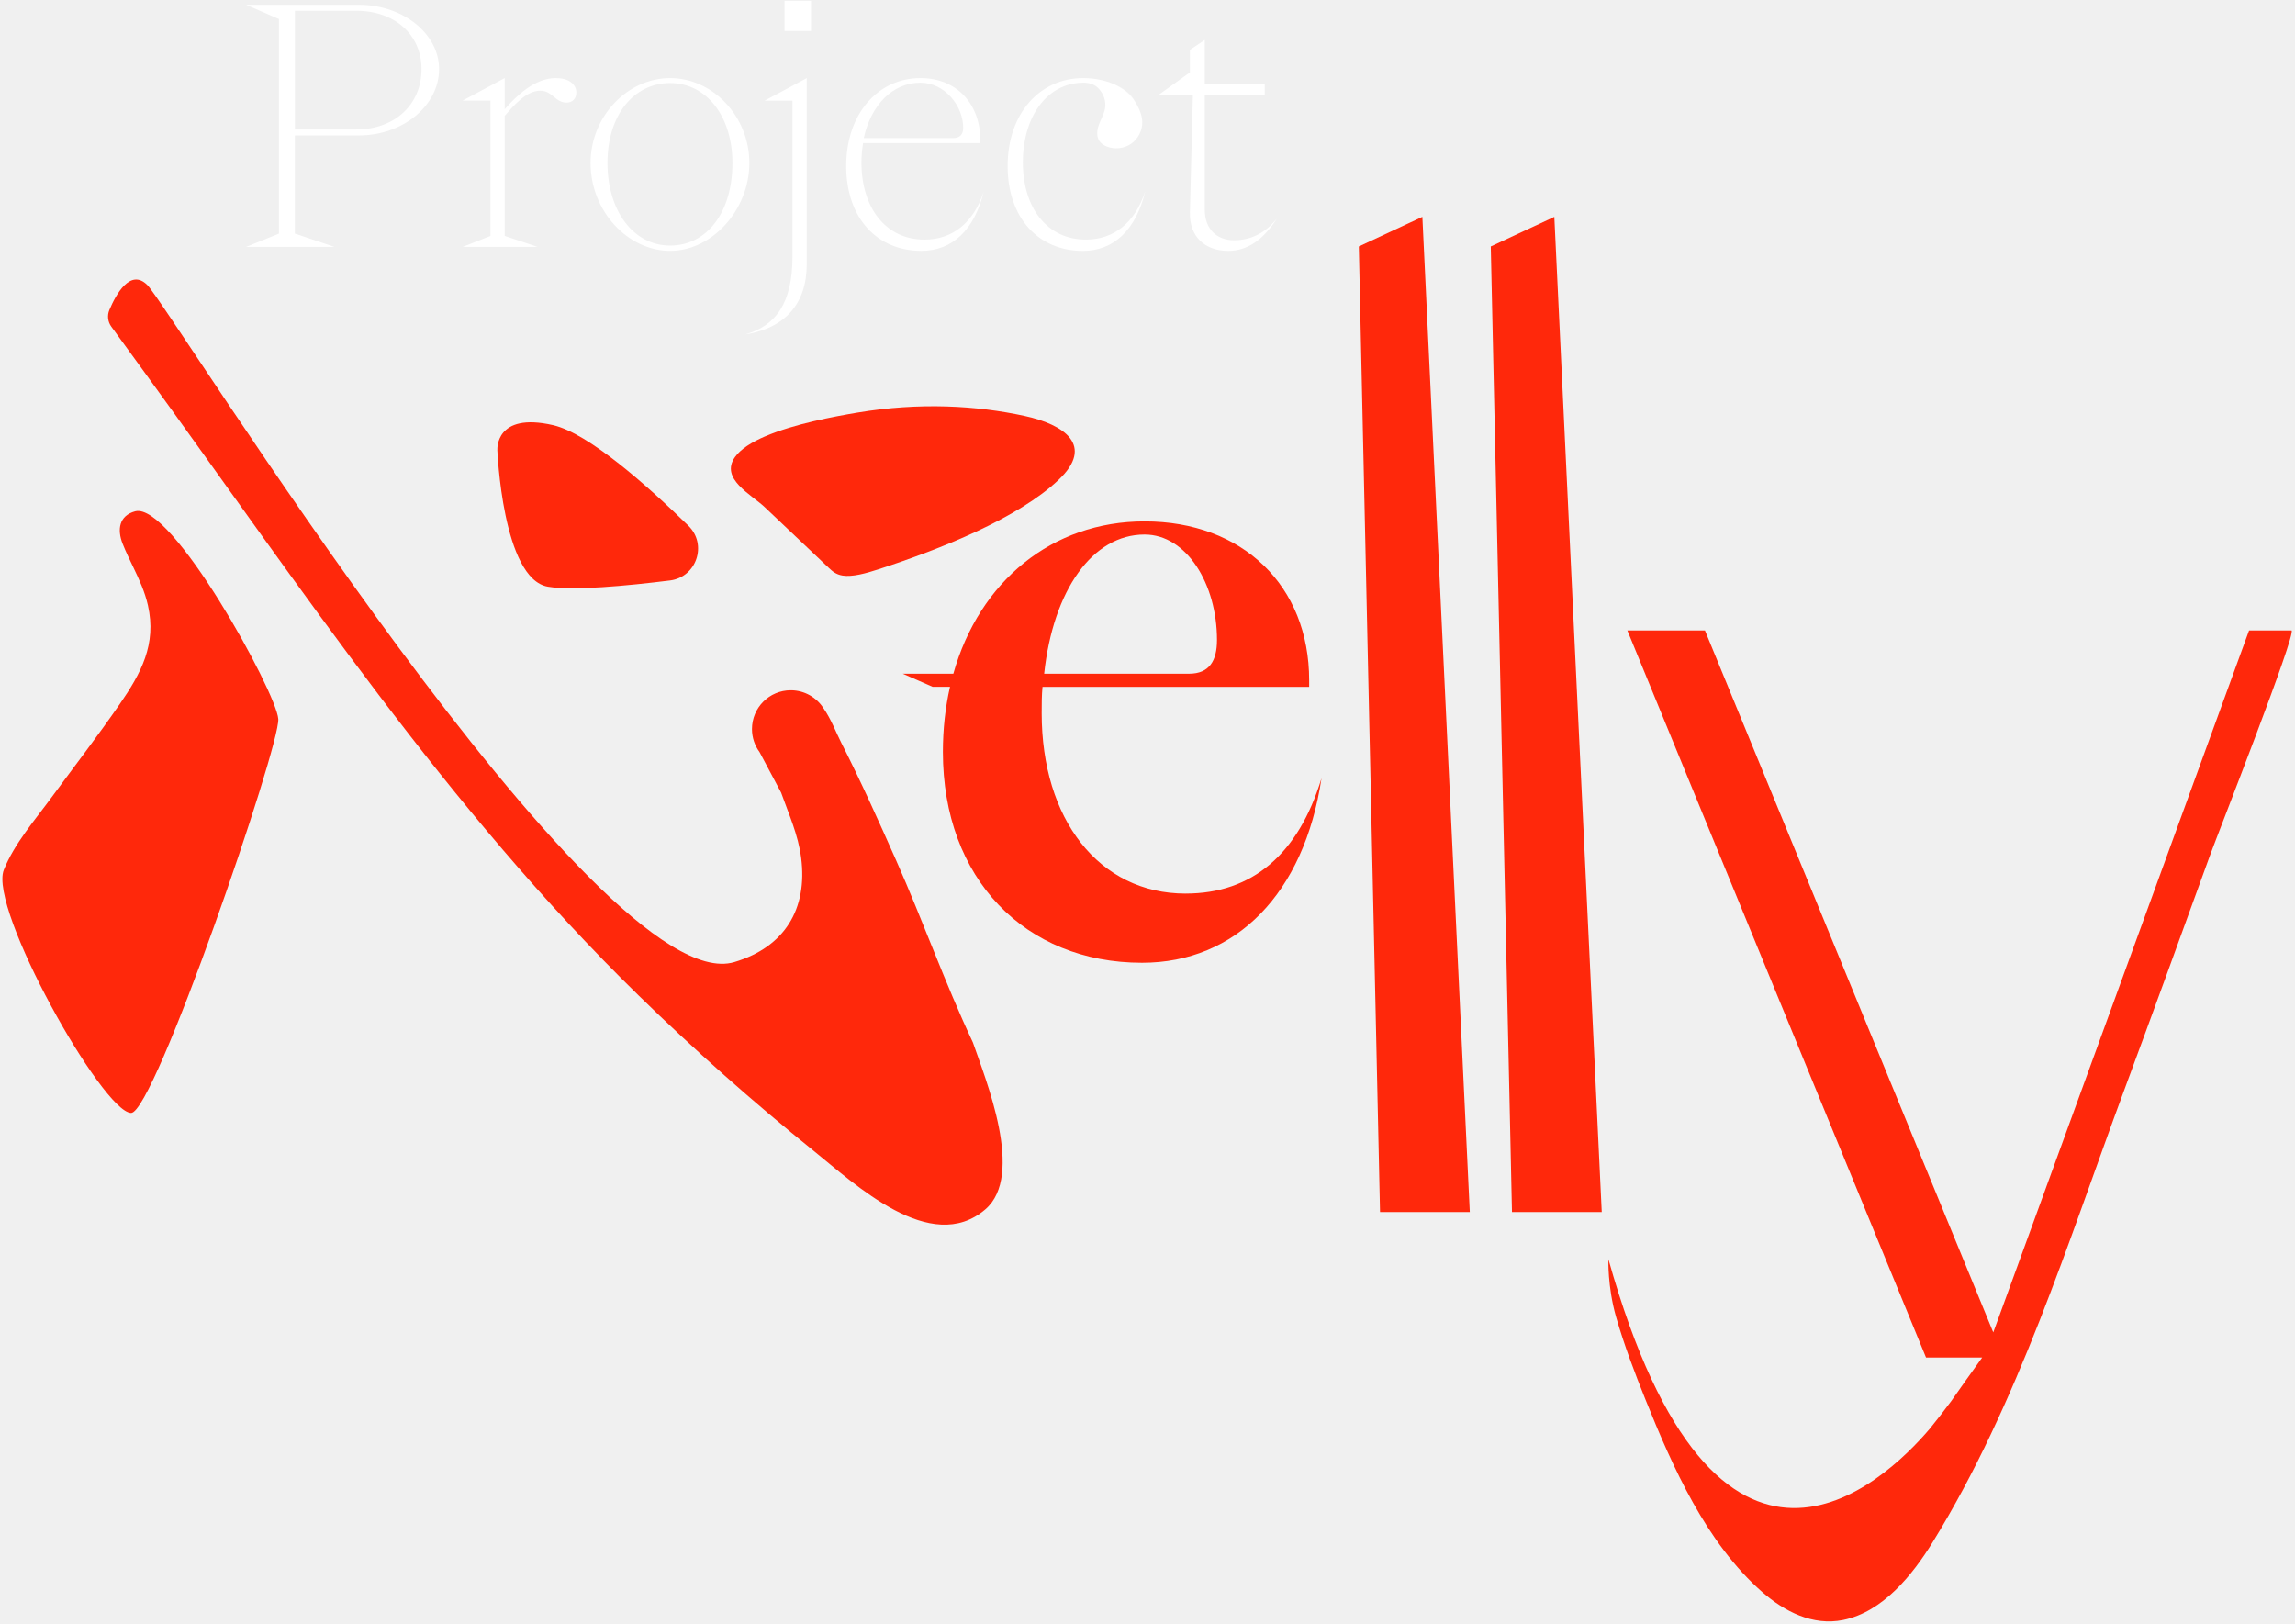
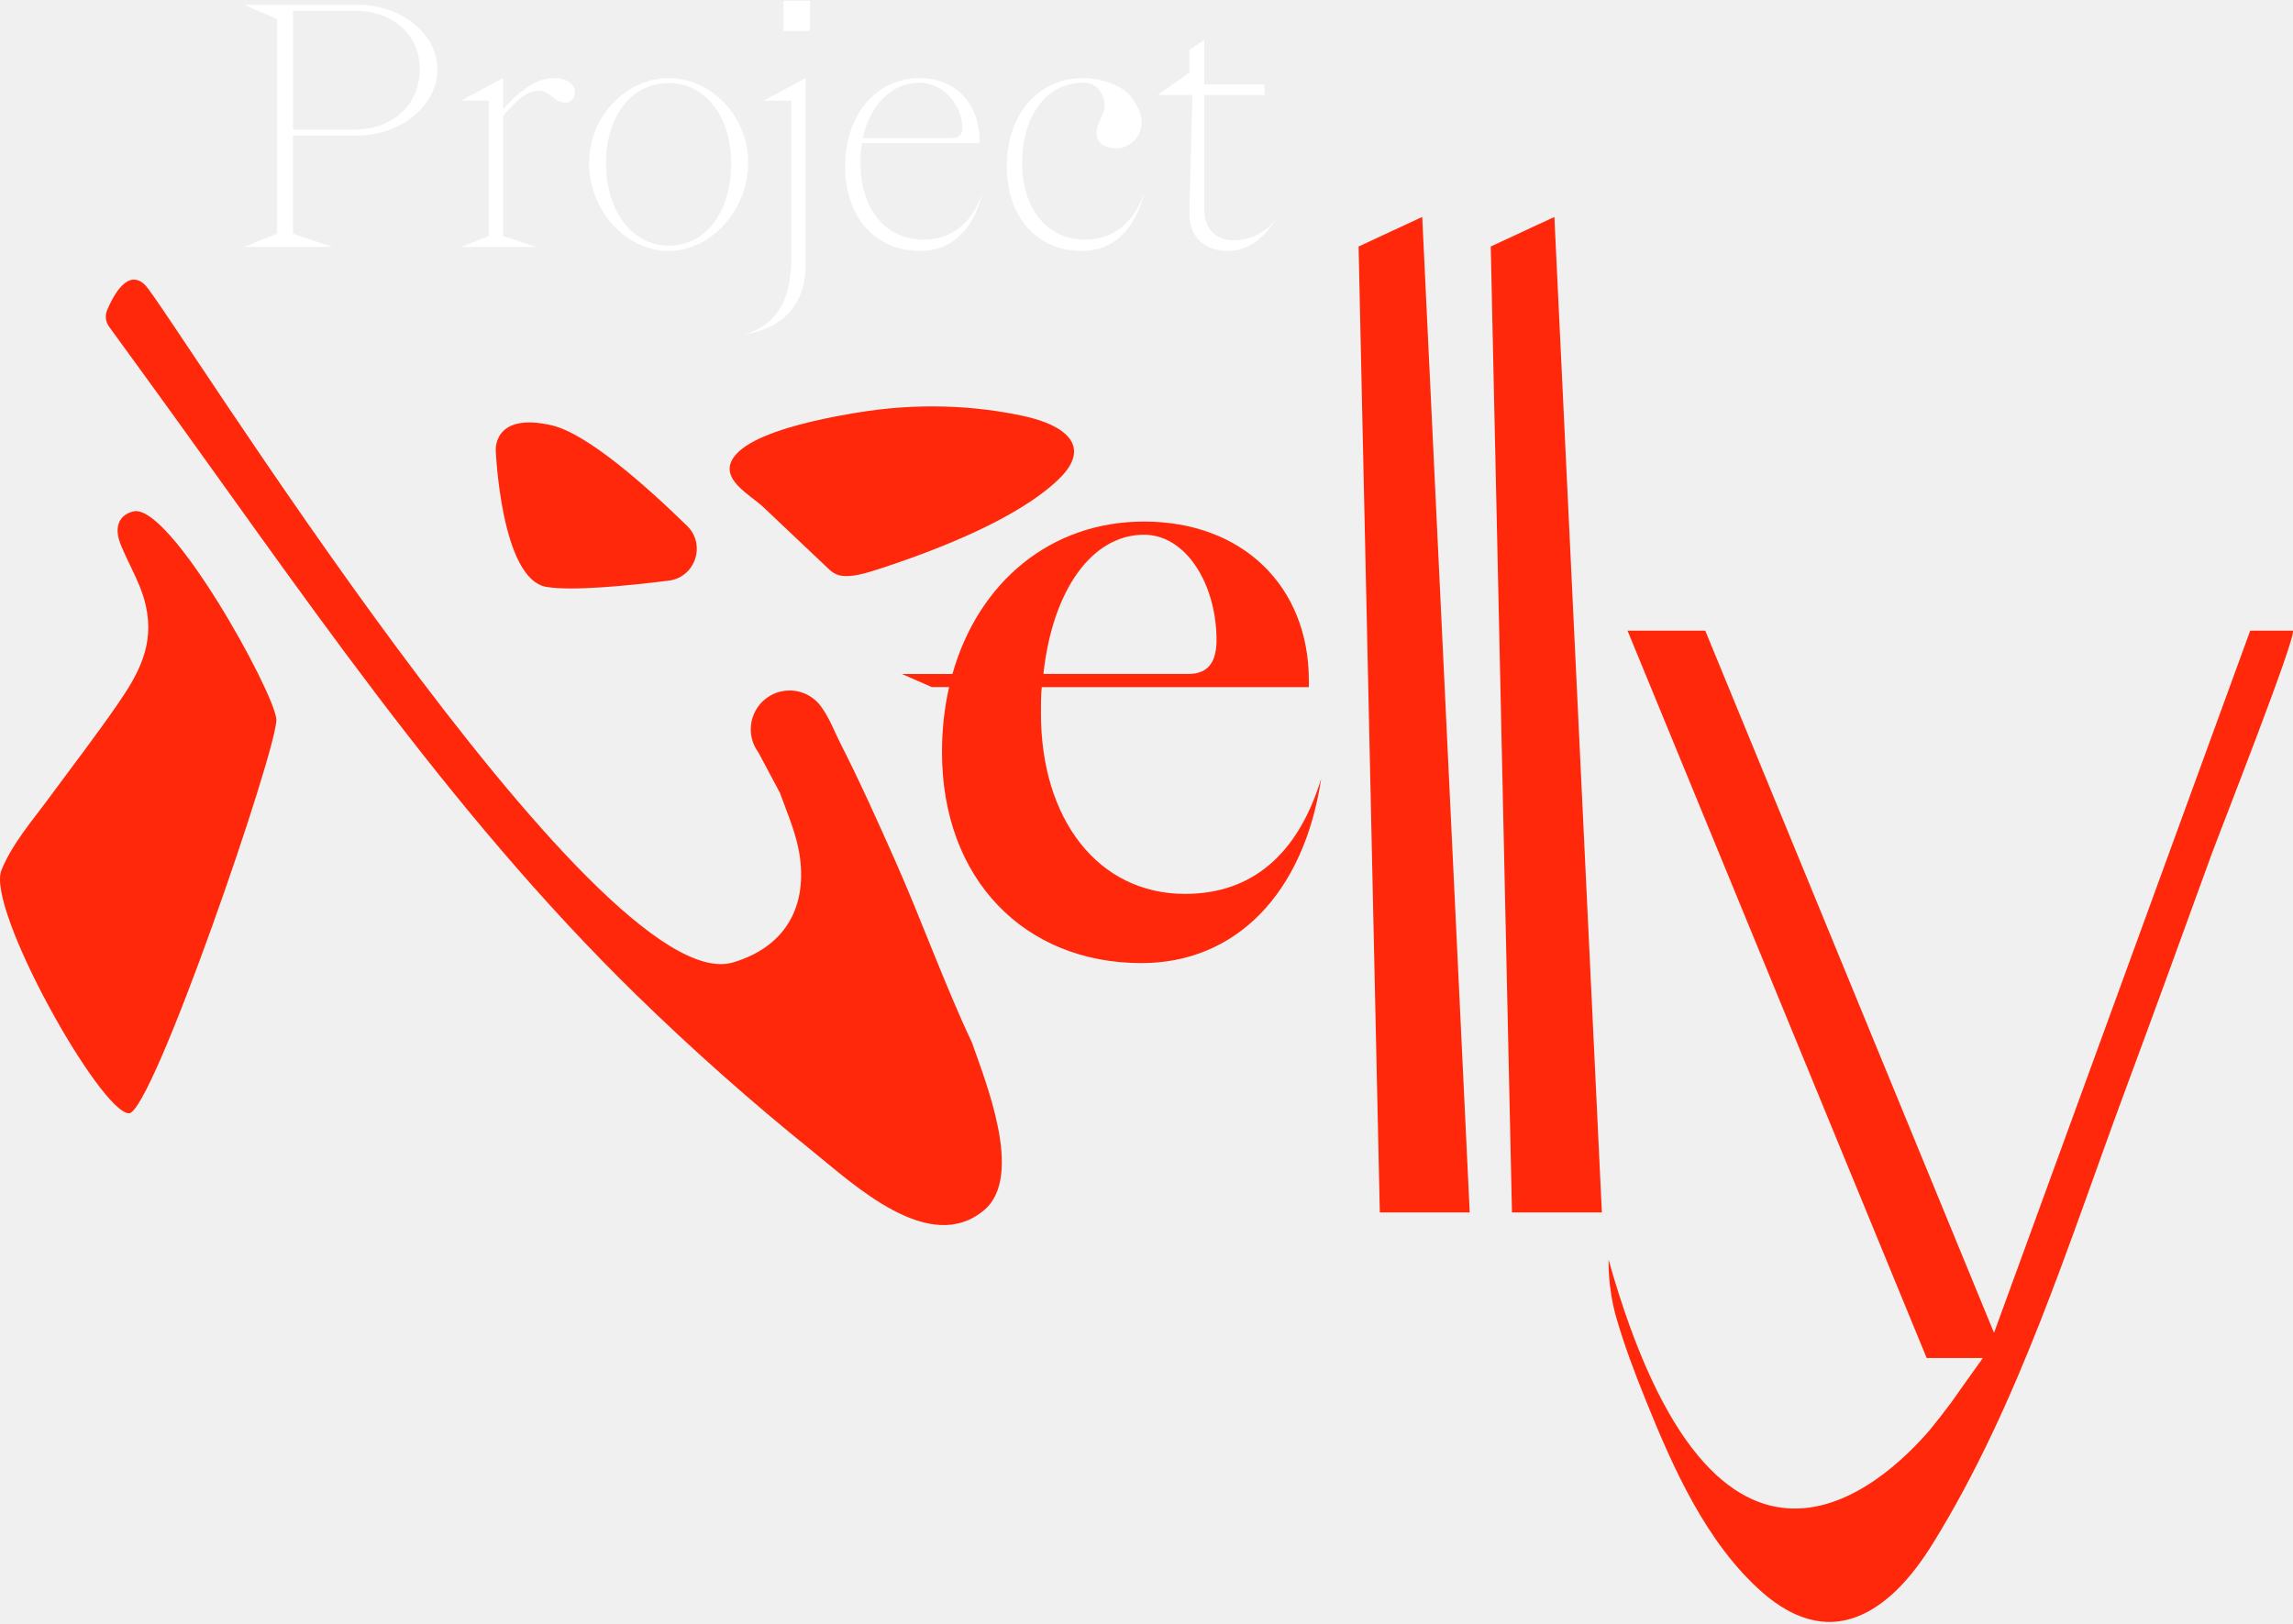
- <svg xmlns="http://www.w3.org/2000/svg" width="680" height="481" viewBox="0 0 680 481" fill="none">
-   <path d="M291.946 358.323C275.81 372.152 253.266 350.786 241.011 340.91C223.009 326.396 205.692 311.023 189.139 294.863C132.6 239.649 89.308 174.3 43.08 110.667L32.966 96.751C31.934 95.326 31.722 93.467 32.407 91.837C34.288 87.356 38.578 79.379 43.655 84.45C50.511 91.31 177.317 297.052 217.586 285.05C232.494 280.609 239.342 269.308 237.374 254.14C236.493 247.304 233.73 241.264 231.463 234.9V234.885L225.048 222.828C223.639 220.922 222.805 218.559 222.805 216.008C222.805 209.66 227.952 204.517 234.297 204.517C238.382 204.517 241.971 206.652 244.01 209.865C244.033 209.896 244.049 209.92 244.073 209.951C246.245 213.062 247.741 217.071 249.252 220.032C255.069 231.467 260.327 243.201 265.53 254.927C273.425 272.718 279.997 291.288 288.27 308.873C292.103 320.017 303.713 348.234 291.946 358.323Z" fill="#FF280B" />
-   <path d="M147.359 133.269C147.359 133.269 148.862 171.583 162.377 173.835C169.831 175.079 185.747 173.575 198.514 171.984C206.393 171 209.652 161.329 203.977 155.769C191.918 143.972 174.412 128.387 163.889 125.969C146.619 122 147.375 133.269 147.375 133.269H147.359Z" fill="#FF280B" />
-   <path d="M39.57 168.22C38.444 165.881 37.303 163.542 36.327 161.077C34.69 156.926 35.249 152.784 40.042 151.492C50.818 148.586 81.878 205.021 82.453 213.022C83.027 221.024 45.678 329.955 38.83 329.75C30.345 329.498 -3.439 269.173 1.127 257.738C4.228 249.989 10.336 242.972 15.224 236.318C21.993 227.111 28.967 218.047 35.461 208.644C41.79 199.477 46.449 190.932 43.828 179.34C42.923 175.339 41.278 171.779 39.57 168.22Z" fill="#FF280B" />
-   <path d="M226.725 129.277C222.742 130.986 219.483 133.018 217.775 135.419C213.202 141.846 222.694 146.555 226.622 150.296C232.919 156.297 239.256 162.282 245.584 168.267C246.592 169.22 247.678 170.205 249.638 170.528C252.574 171 256.627 169.858 260.248 168.685C278.88 162.637 301.722 153.493 313.663 142.169C324.399 131.986 315.347 125.78 303.548 123.228C289.427 120.173 272.575 119.141 253.991 122.26C247.127 123.41 235.273 125.607 226.725 129.285V129.277Z" fill="#FF280B" />
-   <path d="M351.326 264.763C325.477 264.763 308.648 242.563 308.648 211.329C308.648 208.644 308.648 205.958 308.892 203.517H387.904V201.571C387.904 173.504 368.155 154.477 339.133 154.477C311.663 154.477 290.174 172.283 282.468 199.618H267.497L276.352 203.501H281.484C280.099 209.541 279.375 215.991 279.375 222.796C279.375 260.369 303.76 285.255 338.386 285.255C366.187 285.255 386.432 264.763 391.556 230.6C384.724 253.045 371.067 264.755 351.318 264.755L351.326 264.763ZM339.133 158.375C351.57 158.375 360.59 173.023 360.59 189.609C360.59 195.712 358.386 199.611 352.302 199.611H309.38C312.064 174.725 323.769 158.375 339.141 158.375H339.133Z" fill="#FF280B" />
-   <path d="M678.976 186.782C680.503 187.672 657.023 247.327 654.843 253.352C646.444 276.529 638.022 299.698 629.458 322.82C612.692 368.072 597.996 415.828 572.588 457.024C566.653 466.647 557.822 477.634 546.086 479.988C537.104 481.792 528.722 477.468 522.125 471.688C505.556 457.166 495.639 434.76 487.571 414.725C484.336 406.685 481.219 398.494 478.826 390.154C476.267 381.169 476.574 373.112 476.574 373.112C508.563 486.785 558.247 439.194 571.683 423.436C571.714 423.404 571.754 423.349 571.785 423.317C572.856 422.002 573.918 420.656 574.989 419.277C575.06 419.207 575.091 419.159 575.123 419.104C576.114 417.805 577.114 416.497 578.122 415.151C578.838 414.127 580.27 412.119 582.38 409.11C584.497 406.126 586.15 403.826 587.307 402.219H570.675L482.179 186.79H505.171L590.598 394.769L666.39 186.79H678.968L678.976 186.782Z" fill="#FF280B" />
-   <path d="M130.097 20.478C130.097 31.283 119.392 40.127 106.325 40.127H87.371V69.211L99.06 73.141H72.936L82.657 69.211V5.641L72.936 1.412H106.325C119.392 1.412 130.097 9.965 130.097 20.478ZM124.894 20.478C124.894 10.256 116.936 3.184 105.546 3.184H87.379V38.363H105.546C116.936 38.363 124.894 30.992 124.894 20.478Z" fill="white" />
-   <path d="M170.759 27.456C170.759 29.126 169.681 30.401 167.91 30.401C164.47 30.401 163.683 26.866 160.054 26.866C155.93 26.866 152.097 31.386 149.546 34.331V69.904L159.267 73.149H137.07L145.319 69.904V29.811H137.07L149.546 23.133V32.37C152.884 28.535 158.386 23.133 164.675 23.133C168.311 23.133 170.767 24.802 170.767 27.456H170.759Z" fill="white" />
-   <path d="M174.986 48.286C174.986 34.434 185.982 23.133 198.561 23.133C211.139 23.133 222.033 34.434 222.033 48.286C222.033 62.139 211.037 74.322 198.561 74.322C186.085 74.322 174.986 62.627 174.986 48.286ZM217.019 48.286C217.019 34.528 209.36 24.605 198.553 24.605C187.746 24.605 179.992 34.134 179.992 48.286C179.992 62.438 187.651 72.755 198.553 72.755C209.455 72.755 217.019 62.927 217.019 48.286Z" fill="white" />
-   <path d="M226.559 29.819L239.035 23.141V78.268C239.035 89.963 232.651 97.232 220.766 99.098C229.896 96.547 234.808 89.766 234.808 76.008V29.827H226.559V29.819ZM240.31 0.239V9.178H232.454V0.239H240.31Z" fill="white" />
-   <path d="M291.481 56.737C288.734 68.132 282.154 74.322 273.015 74.322C259.854 74.322 250.724 64.596 250.724 49.168C250.724 33.741 260.153 23.133 272.724 23.133C283.326 23.133 290.497 30.598 290.497 41.805V42.396H255.73C255.439 44.168 255.242 46.129 255.242 48.097C255.242 61.659 262.507 70.991 273.904 70.991C282.154 70.991 288.443 66.077 291.489 56.745L291.481 56.737ZM255.927 40.915H282.35C284.31 40.915 285.397 39.931 285.397 37.867C285.397 31.48 279.997 24.503 272.724 24.503C264.475 24.503 258.091 31.087 255.927 40.915Z" fill="white" />
-   <path d="M331.168 25.463C333.521 26.794 334.915 27.96 336.213 29.968C335.332 28.283 333.561 26.684 331.168 25.463Z" fill="white" />
-   <path d="M378.301 64.801C374.373 70.991 369.556 74.33 363.959 74.33C357.182 74.33 352.373 70.306 352.57 62.832L353.451 28.141H343.234L352.562 21.463V14.777L356.978 11.831V24.999H374.751V28.141H356.978V62.139C356.978 68.132 360.811 71.18 365.62 71.18C370.729 71.18 375.05 68.92 378.293 64.793L378.301 64.801Z" fill="white" />
-   <path d="M339.315 56.737C336.56 68.14 329.987 74.33 320.849 74.33C307.688 74.33 298.557 64.596 298.557 49.168C298.557 33.741 307.987 23.133 320.951 23.133C324.871 23.133 328.366 24.038 331.097 25.416C331.121 25.432 331.144 25.44 331.176 25.456C333.529 26.787 334.922 27.952 336.221 29.96C336.481 30.378 336.748 30.827 337.016 31.323C337.811 32.803 338.409 34.434 338.449 36.119C338.512 38.631 337.237 41.143 335.166 42.585C333.104 44.018 330.302 44.341 327.964 43.419C327.098 43.081 326.264 42.553 325.737 41.773C324.784 40.356 325.044 38.434 325.642 36.828C326.248 35.221 327.153 33.709 327.437 32.016C327.767 29.976 326.996 27.897 325.65 26.369C324.359 24.904 322.541 24.432 320.644 24.503C319.88 24.534 319.117 24.59 318.361 24.708C316.944 24.936 315.567 25.369 314.268 25.983C312.969 26.598 311.773 27.393 310.695 28.322C309.616 29.252 308.577 30.409 307.711 31.622C306.79 32.922 306.027 34.323 305.405 35.78C304.728 37.363 304.217 39.009 303.847 40.687C303.445 42.506 303.209 44.364 303.115 46.231C303.083 46.853 303.067 47.467 303.067 48.09C303.067 61.651 310.333 70.983 321.722 70.983C329.979 70.983 336.26 66.069 339.307 56.729L339.315 56.737Z" fill="white" />
-   <path d="M435.494 359.11H408.897L402.616 73.015L421.444 64.25L435.494 359.11Z" fill="#FF280B" />
-   <path d="M474.59 359.11H447.993L441.712 73.015L460.54 64.25L474.59 359.11Z" fill="#FF280B" />
+ <svg xmlns="http://www.w3.org/2000/svg" width="679" height="481" viewBox="0 0 679 481" fill="none">
+   <path d="M291.523 358.323C275.372 372.152 252.806 350.786 240.539 340.91C222.52 326.396 205.186 311.023 188.617 294.863C132.023 239.649 88.689 174.3 42.416 110.667L32.292 96.751C31.26 95.326 31.047 93.467 31.733 91.837C33.616 87.356 37.91 79.379 42.992 84.45C49.854 91.31 176.783 297.052 217.091 285.05C232.014 280.609 238.869 269.308 236.899 254.14C236.016 247.304 233.251 241.264 230.982 234.9V234.885L224.561 222.828C223.15 220.922 222.315 218.559 222.315 216.008C222.315 209.66 227.468 204.517 233.818 204.517C237.907 204.517 241.5 206.652 243.541 209.865C243.564 209.896 243.58 209.92 243.604 209.951C245.778 213.062 247.275 217.071 248.788 220.032C254.611 231.467 259.874 243.201 265.082 254.927C272.984 272.718 279.563 291.288 287.844 308.873C291.681 320.017 303.302 348.234 291.523 358.323Z" fill="#FF280B" />
+   <path d="M146.796 133.269C146.796 133.269 148.301 171.583 161.829 173.835C169.291 175.079 185.222 173.575 198.001 171.984C205.888 171 209.15 161.329 203.469 155.769C191.399 143.972 173.876 128.387 163.342 125.969C146.056 122 146.812 133.269 146.812 133.269H146.796Z" fill="#FF280B" />
+   <path d="M38.903 168.22C37.776 165.881 36.634 163.542 35.657 161.077C34.018 156.926 34.578 152.784 39.376 151.492C50.162 148.586 81.252 205.021 81.827 213.022C82.402 221.024 45.017 329.955 38.162 329.75C29.669 329.498 -4.147 269.173 0.423 257.738C3.527 249.989 9.641 242.972 14.534 236.318C21.309 227.111 28.29 218.047 34.79 208.644C41.125 199.477 45.789 190.932 43.166 179.34C42.259 175.339 40.613 171.779 38.903 168.22Z" fill="#FF280B" />
+   <path d="M226.239 129.277C222.253 130.986 218.991 133.018 217.281 135.419C212.703 141.846 222.205 146.555 226.137 150.296C232.44 156.297 238.782 162.282 245.117 168.267C246.126 169.22 247.213 170.205 249.175 170.528C252.114 171 256.171 169.858 259.795 168.685C278.445 162.637 301.309 153.493 313.262 142.169C324.008 131.986 314.948 125.78 303.137 123.228C289.003 120.173 272.134 119.141 253.532 122.26C246.661 123.41 234.796 125.607 226.239 129.285V129.277Z" fill="#FF280B" />
+   <path d="M350.961 264.763C325.087 264.763 308.242 242.563 308.242 211.329C308.242 208.644 308.242 205.958 308.486 203.517H387.575V201.572C387.575 173.504 367.806 154.477 338.757 154.477C311.26 154.477 289.75 172.283 282.037 199.619H267.051L275.915 203.501H281.052C279.665 209.542 278.941 215.991 278.941 222.796C278.941 260.369 303.349 285.255 338.009 285.255C365.837 285.255 386.101 264.763 391.23 230.6C384.392 253.045 370.722 264.755 350.954 264.755L350.961 264.763ZM338.757 158.376C351.206 158.376 360.235 173.024 360.235 189.609C360.235 195.713 358.029 199.611 351.938 199.611H308.975C311.662 174.725 323.377 158.376 338.765 158.376H338.757Z" fill="#FF280B" />
+   <path d="M678.929 186.782C680.457 187.672 656.955 247.327 654.772 253.352C646.366 276.529 637.935 299.698 629.363 322.82C612.581 368.072 597.871 415.828 572.438 457.024C566.497 466.647 557.657 477.634 545.91 479.988C536.92 481.792 528.529 477.468 521.926 471.688C505.341 457.166 495.414 434.76 487.338 414.725C484.1 406.685 480.98 398.494 478.585 390.154C476.024 381.169 476.331 373.112 476.331 373.112C508.351 486.785 558.083 439.194 571.532 423.436C571.563 423.404 571.603 423.349 571.634 423.317C572.706 422.002 573.769 420.656 574.841 419.277C574.912 419.207 574.943 419.159 574.975 419.104C575.968 417.805 576.968 416.497 577.977 415.151C578.694 414.127 580.128 412.119 582.239 409.11C584.359 406.126 586.013 403.826 587.171 402.219H570.523L481.941 186.79H504.955L590.465 394.769L666.331 186.79H678.921L678.929 186.782Z" fill="#FF280B" />
+   <path d="M129.517 20.478C129.517 31.283 118.802 40.127 105.723 40.127H86.751V69.211L98.451 73.141H72.301L82.031 69.211V5.641L72.301 1.412H105.723C118.802 1.412 129.517 9.965 129.517 20.478ZM124.309 20.478C124.309 10.256 116.344 3.184 104.943 3.184H86.758V38.363H104.943C116.344 38.363 124.309 30.992 124.309 20.478Z" fill="white" />
+   <path d="M170.22 27.456C170.22 29.126 169.14 30.401 167.368 30.401C163.924 30.401 163.137 26.866 159.504 26.866C155.376 26.866 151.539 31.386 148.986 34.331V69.904L158.716 73.149H136.498L144.755 69.904V29.811H136.498L148.986 23.133V32.37C152.327 28.535 157.834 23.133 164.129 23.133C167.769 23.133 170.228 24.802 170.228 27.456H170.22Z" fill="white" />
+   <path d="M174.451 48.286C174.451 34.434 185.457 23.133 198.048 23.133C210.638 23.133 221.543 34.434 221.543 48.286C221.543 62.139 210.536 74.322 198.048 74.322C185.56 74.322 174.451 62.627 174.451 48.286ZM216.524 48.286C216.524 34.528 208.858 24.605 198.04 24.605C187.222 24.605 179.462 34.134 179.462 48.286C179.462 62.438 187.128 72.755 198.04 72.755C208.952 72.755 216.524 62.927 216.524 48.286Z" fill="white" />
+   <path d="M226.073 29.819L238.561 23.141V78.268C238.561 89.963 232.172 97.232 220.274 99.098C229.414 96.547 234.33 89.766 234.33 76.008V29.827H226.073V29.819ZM239.838 0.239V9.178H231.975V0.239H239.838Z" fill="white" />
+   <path d="M291.058 56.737C288.308 68.132 281.721 74.322 272.574 74.322C259.4 74.322 250.261 64.596 250.261 49.168C250.261 33.741 259.7 23.133 272.282 23.133C282.895 23.133 290.073 30.598 290.073 41.805V42.396H255.272C254.98 44.168 254.783 46.129 254.783 48.097C254.783 61.659 262.055 70.991 273.464 70.991C281.721 70.991 288.016 66.077 291.065 56.745L291.058 56.737ZM255.469 40.915H281.918C283.88 40.915 284.967 39.931 284.967 37.867C284.967 31.48 279.562 24.503 272.282 24.503C264.025 24.503 257.635 31.087 255.469 40.915Z" fill="white" />
+   <path d="M330.783 25.463C333.139 26.794 334.534 27.96 335.834 29.968C334.951 28.283 333.178 26.684 330.783 25.463Z" fill="white" />
+   <path d="M377.962 64.801C374.031 70.991 369.209 74.33 363.607 74.33C356.823 74.33 352.009 70.306 352.206 62.832L353.089 28.141H342.862L352.198 21.463V14.777L356.618 11.831V24.999H374.409V28.141H356.618V62.139C356.618 68.132 360.455 71.18 365.269 71.18C370.383 71.18 374.708 68.92 377.954 64.793L377.962 64.801Z" fill="white" />
+   <path d="M338.938 56.737C336.18 68.14 329.602 74.33 320.454 74.33C307.281 74.33 298.141 64.596 298.141 49.168C298.141 33.741 307.58 23.133 320.557 23.133C324.48 23.133 327.978 24.038 330.712 25.416C330.736 25.432 330.76 25.44 330.791 25.456C333.147 26.787 334.542 27.952 335.842 29.96C336.102 30.378 336.369 30.827 336.637 31.323C337.433 32.803 338.032 34.434 338.071 36.119C338.134 38.631 336.858 41.143 334.786 42.585C332.722 44.018 329.917 44.341 327.577 43.419C326.71 43.081 325.875 42.553 325.347 41.773C324.394 40.356 324.654 38.434 325.252 36.828C325.859 35.221 326.765 33.709 327.049 32.016C327.38 29.976 326.608 27.897 325.26 26.369C323.968 24.904 322.148 24.432 320.249 24.503C319.485 24.534 318.721 24.59 317.964 24.708C316.546 24.936 315.167 25.369 313.867 25.983C312.567 26.598 311.37 27.393 310.29 28.322C309.211 29.252 308.171 30.409 307.304 31.622C306.382 32.922 305.618 34.323 304.996 35.78C304.318 37.363 303.806 39.009 303.436 40.687C303.034 42.506 302.798 44.364 302.703 46.231C302.671 46.853 302.656 47.467 302.656 48.09C302.656 61.651 309.928 70.983 321.329 70.983C329.594 70.983 335.881 66.069 338.93 56.729L338.938 56.737Z" fill="white" />
+   <path d="M435.211 359.11H408.588L402.301 73.015L421.147 64.25L435.211 359.11Z" fill="#FF280B" />
+   <path d="M474.345 359.11H447.722L441.435 73.015L460.281 64.25L474.345 359.11Z" fill="#FF280B" />
</svg>
